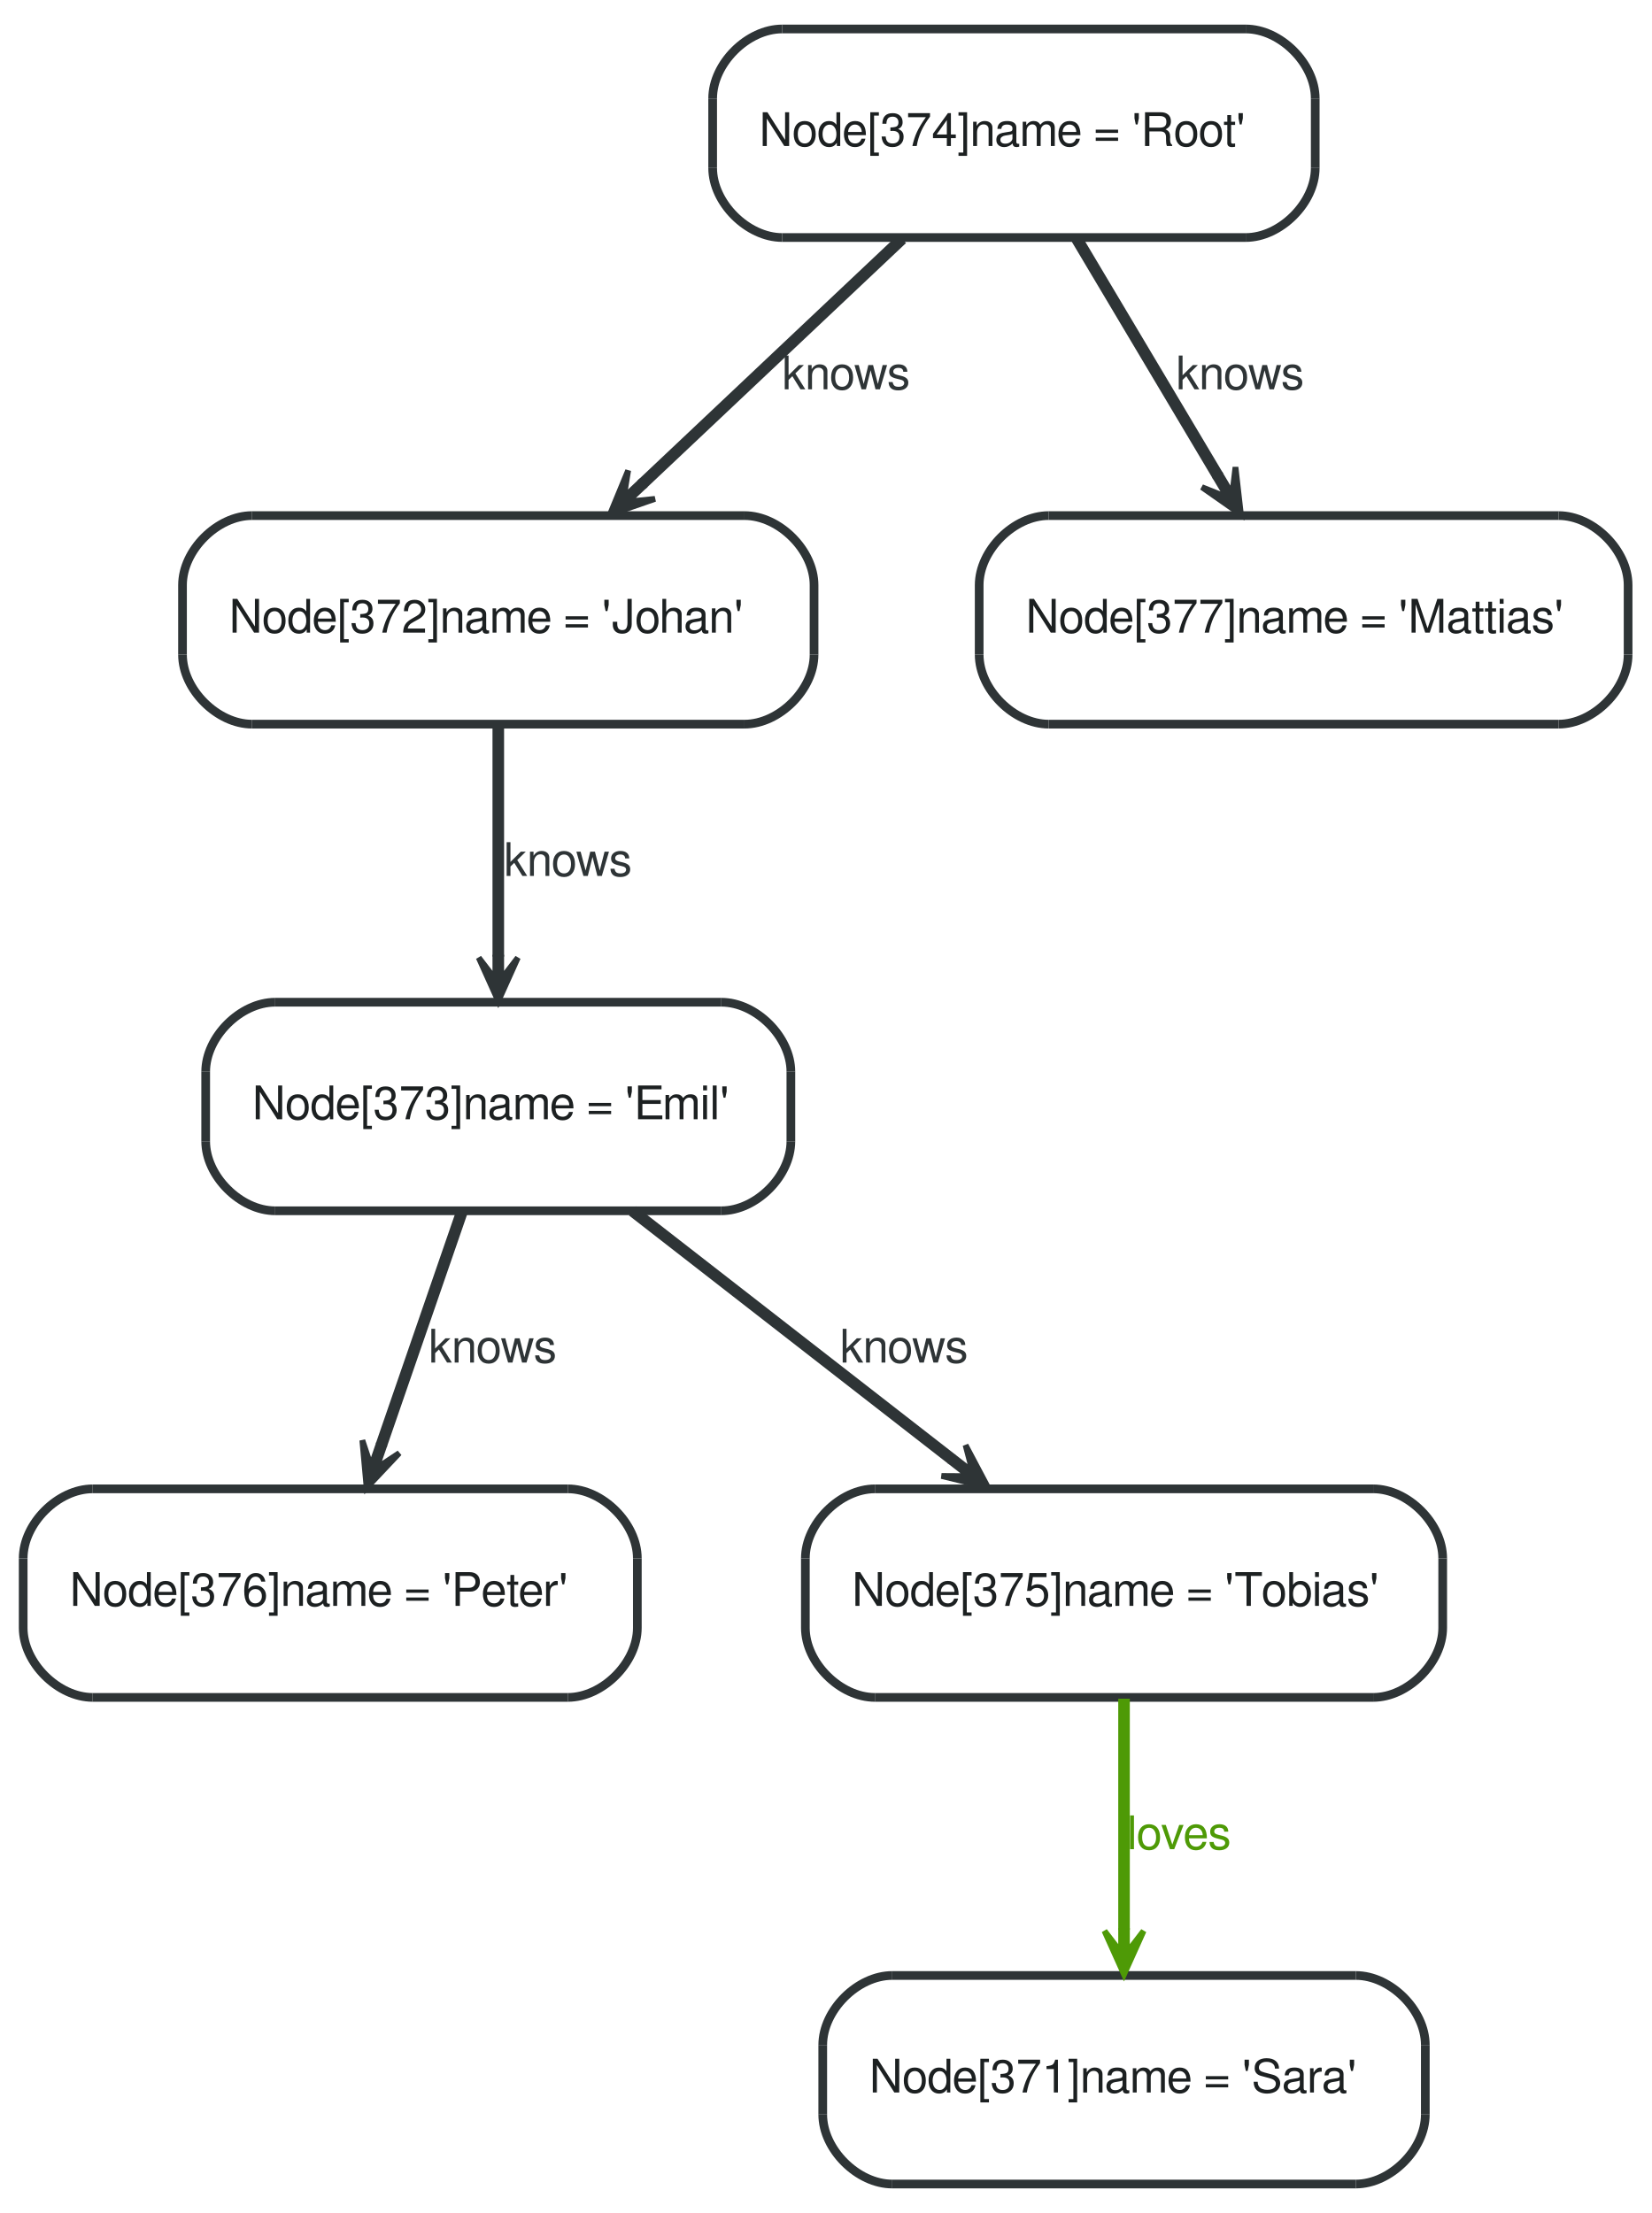
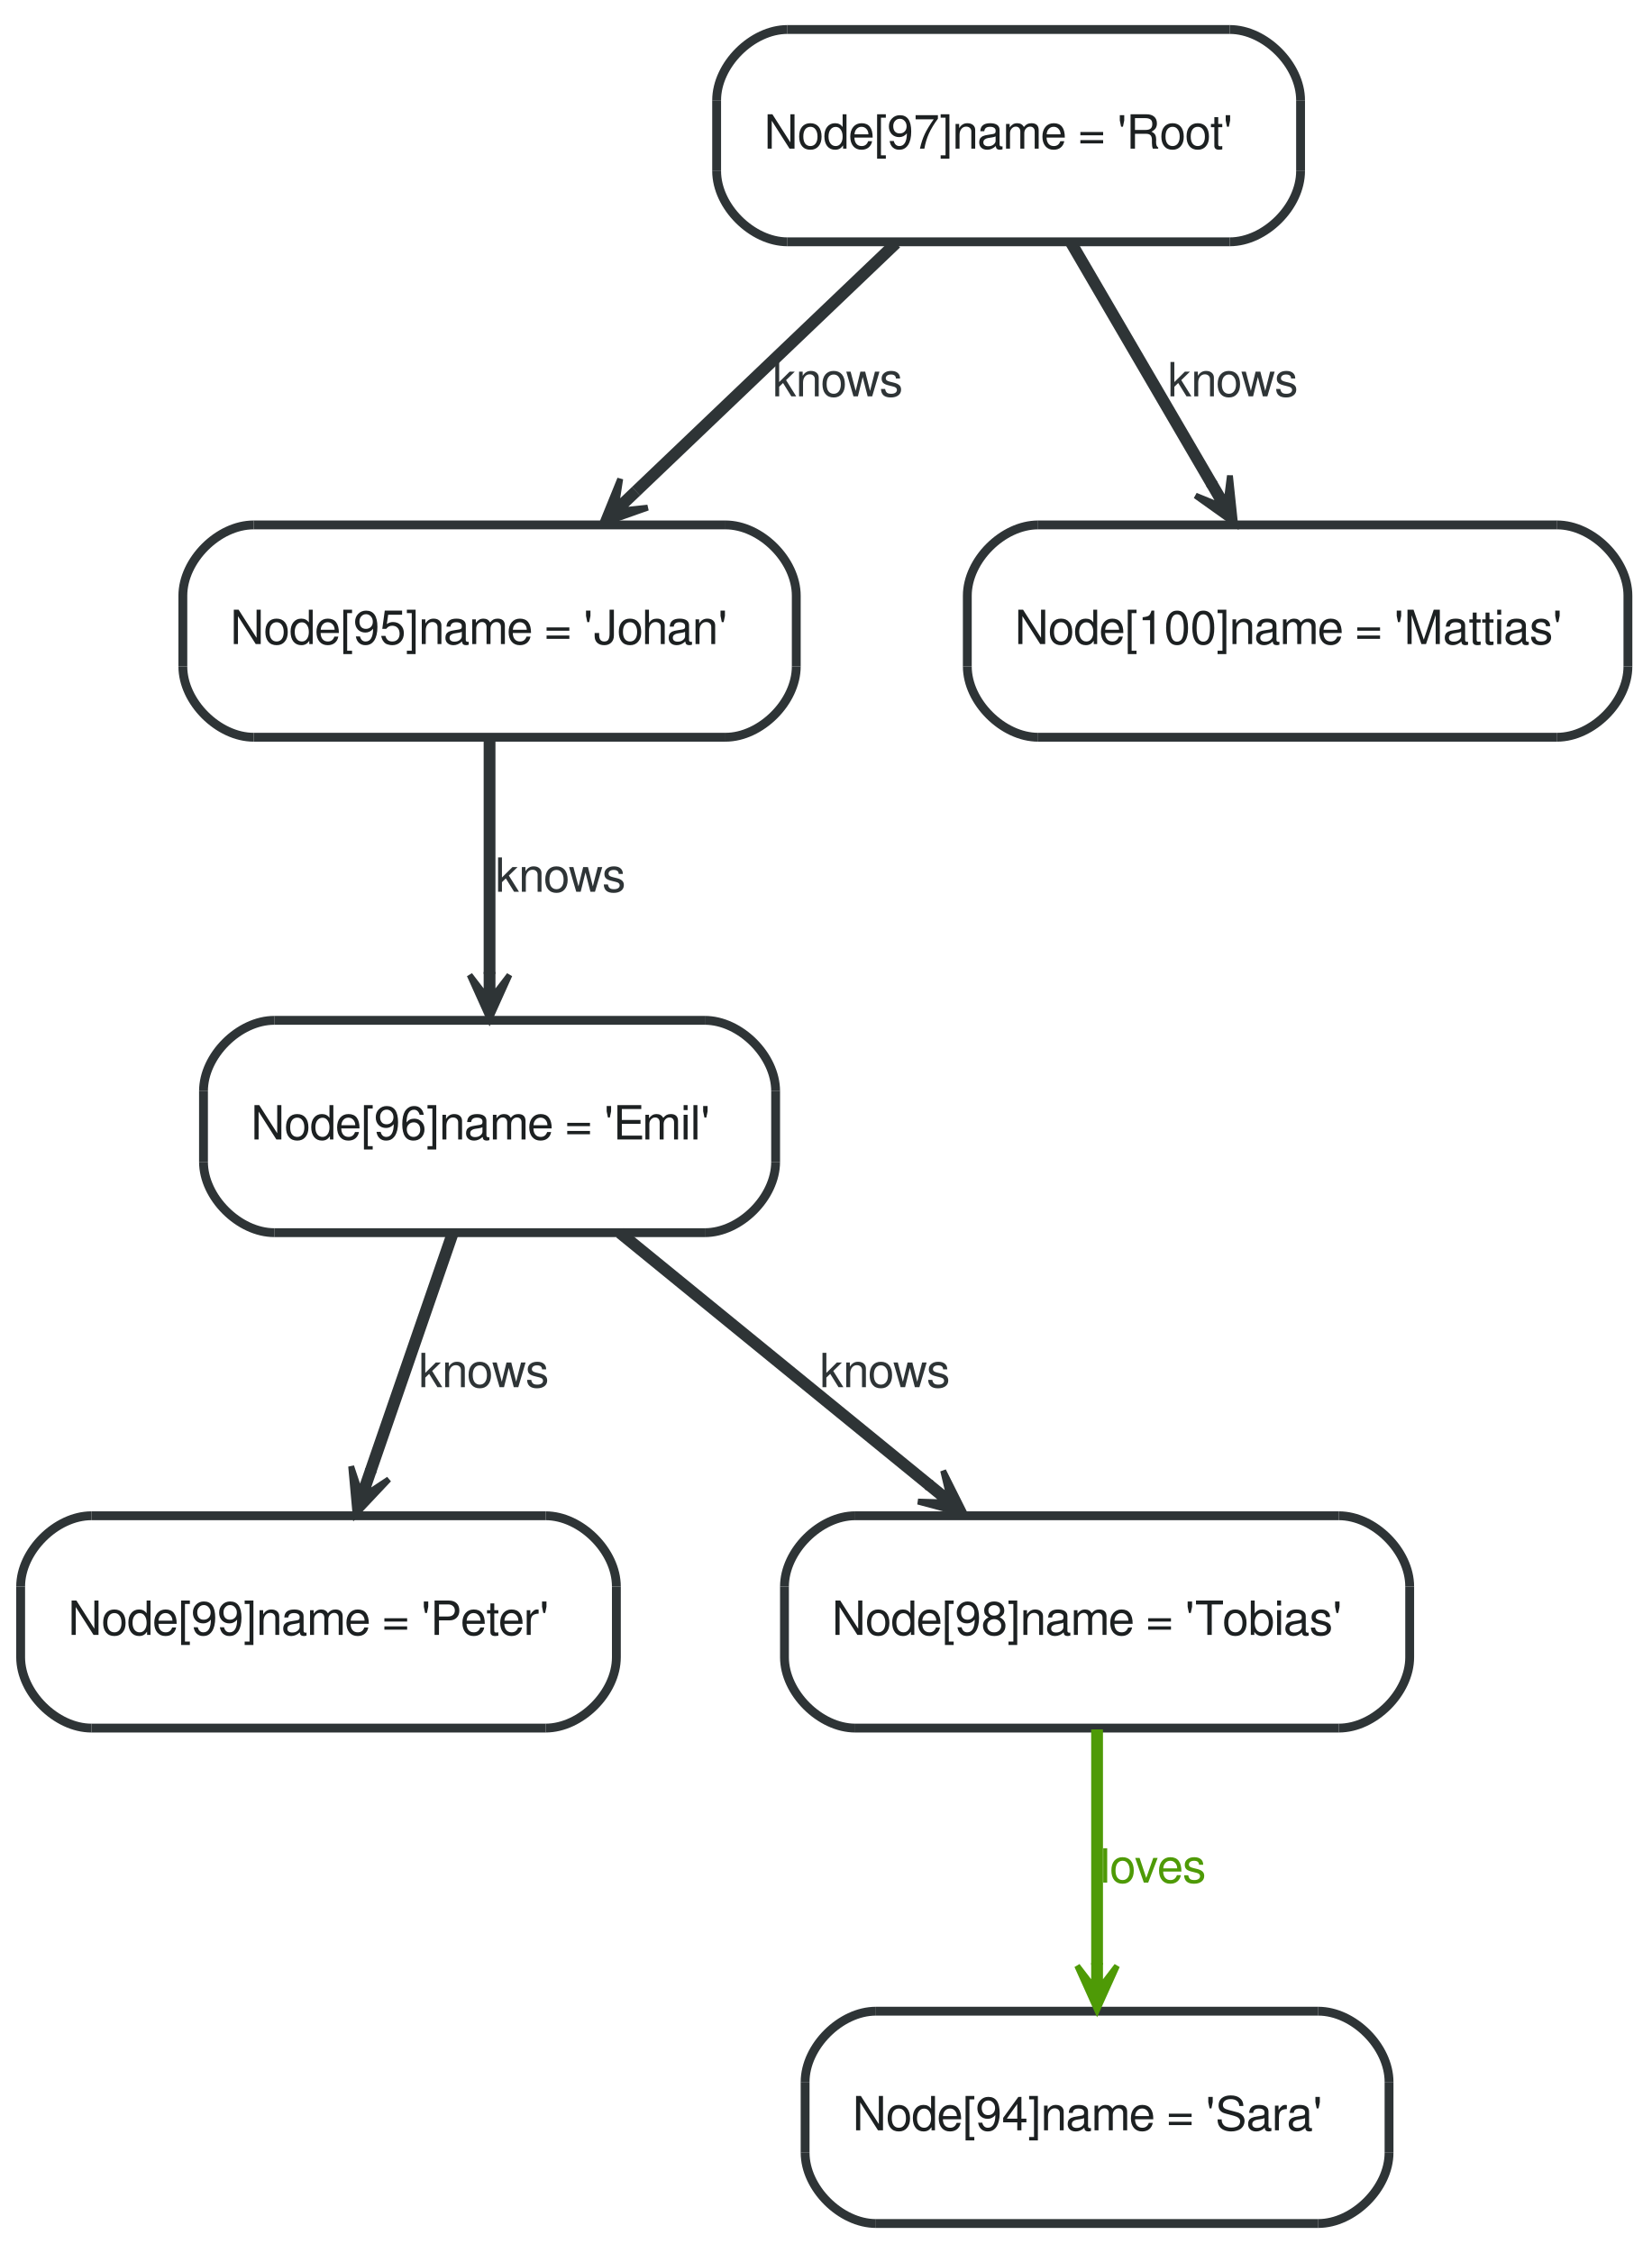
- <svg xmlns="http://www.w3.org/2000/svg" width="285pt" height="382pt" viewBox="0.00 0.00 285.00 382.00">
+ <svg xmlns="http://www.w3.org/2000/svg" width="280pt" height="382pt" viewBox="0.00 0.00 280.00 382.00">
  <g id="graph1" class="graph" transform="scale(1 1) rotate(0) translate(4 378)">
-     <polygon fill="white" stroke="white" points="-4,5 -4,-378 282,-378 282,5 -4,5" />
+     <polygon fill="white" stroke="white" points="-4,5 -4,-378 277,-378 277,5 -4,5" />
    <g id="node1" class="node">
-       <polygon fill="#ffffff" stroke="#ffffff" stroke-width="1.5" points="150,-1 230,-1 242,-13 242,-25 230,-37 150,-37 138,-25 138,-13 150,-1" />
-       <path fill="#ffffff" stroke="#ffffff" stroke-width="1.5" d="M230,-1C236,-1 242,-7 242,-13" />
-       <path fill="#ffffff" stroke="#ffffff" stroke-width="1.5" d="M242,-25C242,-31 236,-37 230,-37" />
-       <path fill="#ffffff" stroke="#ffffff" stroke-width="1.5" d="M150,-37C144,-37 138,-31 138,-25" />
-       <path fill="#ffffff" stroke="#ffffff" stroke-width="1.5" d="M138,-13C138,-7 144,-1 150,-1" />
-       <polyline fill="none" stroke="#2e3436" stroke-width="1.5" points="150,-1 230,-1 " />
-       <path fill="none" stroke="#2e3436" stroke-width="1.5" d="M230,-1C236,-1 242,-7 242,-13" />
-       <polyline fill="none" stroke="#2e3436" stroke-width="1.5" points="242,-13 242,-25 " />
-       <path fill="none" stroke="#2e3436" stroke-width="1.5" d="M242,-25C242,-31 236,-37 230,-37" />
-       <polyline fill="none" stroke="#2e3436" stroke-width="1.5" points="230,-37 150,-37 " />
-       <path fill="none" stroke="#2e3436" stroke-width="1.5" d="M150,-37C144,-37 138,-31 138,-25" />
-       <polyline fill="none" stroke="#2e3436" stroke-width="1.5" points="138,-25 138,-13 " />
-       <path fill="none" stroke="#2e3436" stroke-width="1.5" d="M138,-13C138,-7 144,-1 150,-1" />
-       <text text-anchor="start" x="146" y="-16.8" font-family="FreeSans" font-size="8.00" fill="#1c2021">Node[371]name = 'Sara'</text>
+       <polygon fill="#ffffff" stroke="#ffffff" stroke-width="1.5" points="144.5,-1 219.5,-1 231.5,-13 231.5,-25 219.5,-37 144.5,-37 132.5,-25 132.5,-13 144.5,-1" />
+       <path fill="#ffffff" stroke="#ffffff" stroke-width="1.5" d="M219.5,-1C225.5,-1 231.5,-7 231.5,-13" />
+       <path fill="#ffffff" stroke="#ffffff" stroke-width="1.5" d="M231.5,-25C231.5,-31 225.5,-37 219.5,-37" />
+       <path fill="#ffffff" stroke="#ffffff" stroke-width="1.5" d="M144.5,-37C138.5,-37 132.5,-31 132.5,-25" />
+       <path fill="#ffffff" stroke="#ffffff" stroke-width="1.5" d="M132.5,-13C132.5,-7 138.5,-1 144.5,-1" />
+       <polyline fill="none" stroke="#2e3436" stroke-width="1.5" points="144.5,-1 219.5,-1 " />
+       <path fill="none" stroke="#2e3436" stroke-width="1.5" d="M219.5,-1C225.5,-1 231.5,-7 231.5,-13" />
+       <polyline fill="none" stroke="#2e3436" stroke-width="1.5" points="231.5,-13 231.5,-25 " />
+       <path fill="none" stroke="#2e3436" stroke-width="1.5" d="M231.5,-25C231.5,-31 225.5,-37 219.5,-37" />
+       <polyline fill="none" stroke="#2e3436" stroke-width="1.5" points="219.5,-37 144.5,-37 " />
+       <path fill="none" stroke="#2e3436" stroke-width="1.5" d="M144.5,-37C138.5,-37 132.5,-31 132.5,-25" />
+       <polyline fill="none" stroke="#2e3436" stroke-width="1.5" points="132.5,-25 132.5,-13 " />
+       <path fill="none" stroke="#2e3436" stroke-width="1.5" d="M132.5,-13C132.5,-7 138.5,-1 144.5,-1" />
+       <text text-anchor="start" x="140.5" y="-16.8" font-family="FreeSans" font-size="8.00" fill="#1c2021">Node[94]name = 'Sara'</text>
    </g>
    <g id="node2" class="node">
-       <polygon fill="#ffffff" stroke="#ffffff" stroke-width="1.5" points="39.5,-253 124.5,-253 136.5,-265 136.5,-277 124.5,-289 39.5,-289 27.5,-277 27.5,-265 39.5,-253" />
-       <path fill="#ffffff" stroke="#ffffff" stroke-width="1.5" d="M124.5,-253C130.5,-253 136.5,-259 136.5,-265" />
-       <path fill="#ffffff" stroke="#ffffff" stroke-width="1.5" d="M136.5,-277C136.5,-283 130.5,-289 124.5,-289" />
-       <path fill="#ffffff" stroke="#ffffff" stroke-width="1.5" d="M39.5,-289C33.5,-289 27.5,-283 27.5,-277" />
-       <path fill="#ffffff" stroke="#ffffff" stroke-width="1.5" d="M27.5,-265C27.5,-259 33.5,-253 39.5,-253" />
-       <polyline fill="none" stroke="#2e3436" stroke-width="1.5" points="39.5,-253 124.5,-253 " />
-       <path fill="none" stroke="#2e3436" stroke-width="1.5" d="M124.5,-253C130.5,-253 136.5,-259 136.5,-265" />
-       <polyline fill="none" stroke="#2e3436" stroke-width="1.5" points="136.5,-265 136.5,-277 " />
-       <path fill="none" stroke="#2e3436" stroke-width="1.5" d="M136.5,-277C136.5,-283 130.5,-289 124.5,-289" />
-       <polyline fill="none" stroke="#2e3436" stroke-width="1.5" points="124.5,-289 39.5,-289 " />
-       <path fill="none" stroke="#2e3436" stroke-width="1.5" d="M39.5,-289C33.5,-289 27.5,-283 27.5,-277" />
-       <polyline fill="none" stroke="#2e3436" stroke-width="1.5" points="27.5,-277 27.5,-265 " />
-       <path fill="none" stroke="#2e3436" stroke-width="1.5" d="M27.5,-265C27.5,-259 33.5,-253 39.5,-253" />
-       <text text-anchor="start" x="35.5" y="-268.8" font-family="FreeSans" font-size="8.00" fill="#1c2021">Node[372]name = 'Johan'</text>
+       <polygon fill="#ffffff" stroke="#ffffff" stroke-width="1.5" points="39,-253 119,-253 131,-265 131,-277 119,-289 39,-289 27,-277 27,-265 39,-253" />
+       <path fill="#ffffff" stroke="#ffffff" stroke-width="1.5" d="M119,-253C125,-253 131,-259 131,-265" />
+       <path fill="#ffffff" stroke="#ffffff" stroke-width="1.5" d="M131,-277C131,-283 125,-289 119,-289" />
+       <path fill="#ffffff" stroke="#ffffff" stroke-width="1.5" d="M39,-289C33,-289 27,-283 27,-277" />
+       <path fill="#ffffff" stroke="#ffffff" stroke-width="1.5" d="M27,-265C27,-259 33,-253 39,-253" />
+       <polyline fill="none" stroke="#2e3436" stroke-width="1.5" points="39,-253 119,-253 " />
+       <path fill="none" stroke="#2e3436" stroke-width="1.5" d="M119,-253C125,-253 131,-259 131,-265" />
+       <polyline fill="none" stroke="#2e3436" stroke-width="1.5" points="131,-265 131,-277 " />
+       <path fill="none" stroke="#2e3436" stroke-width="1.5" d="M131,-277C131,-283 125,-289 119,-289" />
+       <polyline fill="none" stroke="#2e3436" stroke-width="1.5" points="119,-289 39,-289 " />
+       <path fill="none" stroke="#2e3436" stroke-width="1.5" d="M39,-289C33,-289 27,-283 27,-277" />
+       <polyline fill="none" stroke="#2e3436" stroke-width="1.5" points="27,-277 27,-265 " />
+       <path fill="none" stroke="#2e3436" stroke-width="1.5" d="M27,-265C27,-259 33,-253 39,-253" />
+       <text text-anchor="start" x="35" y="-268.8" font-family="FreeSans" font-size="8.00" fill="#1c2021">Node[95]name = 'Johan'</text>
    </g>
    <g id="node4" class="node">
-       <polygon fill="#ffffff" stroke="#ffffff" stroke-width="1.5" points="43.5,-169 120.5,-169 132.5,-181 132.5,-193 120.5,-205 43.5,-205 31.5,-193 31.5,-181 43.5,-169" />
-       <path fill="#ffffff" stroke="#ffffff" stroke-width="1.5" d="M120.5,-169C126.5,-169 132.5,-175 132.5,-181" />
-       <path fill="#ffffff" stroke="#ffffff" stroke-width="1.5" d="M132.5,-193C132.5,-199 126.5,-205 120.5,-205" />
-       <path fill="#ffffff" stroke="#ffffff" stroke-width="1.5" d="M43.5,-205C37.5,-205 31.5,-199 31.5,-193" />
-       <path fill="#ffffff" stroke="#ffffff" stroke-width="1.5" d="M31.5,-181C31.5,-175 37.5,-169 43.5,-169" />
-       <polyline fill="none" stroke="#2e3436" stroke-width="1.5" points="43.5,-169 120.5,-169 " />
-       <path fill="none" stroke="#2e3436" stroke-width="1.5" d="M120.5,-169C126.5,-169 132.5,-175 132.5,-181" />
-       <polyline fill="none" stroke="#2e3436" stroke-width="1.5" points="132.5,-181 132.5,-193 " />
-       <path fill="none" stroke="#2e3436" stroke-width="1.5" d="M132.5,-193C132.5,-199 126.5,-205 120.5,-205" />
-       <polyline fill="none" stroke="#2e3436" stroke-width="1.5" points="120.5,-205 43.5,-205 " />
-       <path fill="none" stroke="#2e3436" stroke-width="1.5" d="M43.5,-205C37.5,-205 31.5,-199 31.5,-193" />
-       <polyline fill="none" stroke="#2e3436" stroke-width="1.5" points="31.5,-193 31.5,-181 " />
-       <path fill="none" stroke="#2e3436" stroke-width="1.5" d="M31.5,-181C31.5,-175 37.5,-169 43.5,-169" />
-       <text text-anchor="start" x="39.5" y="-184.8" font-family="FreeSans" font-size="8.00" fill="#1c2021">Node[373]name = 'Emil'</text>
+       <polygon fill="#ffffff" stroke="#ffffff" stroke-width="1.5" points="42.5,-169 115.5,-169 127.5,-181 127.5,-193 115.5,-205 42.5,-205 30.5,-193 30.5,-181 42.5,-169" />
+       <path fill="#ffffff" stroke="#ffffff" stroke-width="1.5" d="M115.5,-169C121.5,-169 127.5,-175 127.5,-181" />
+       <path fill="#ffffff" stroke="#ffffff" stroke-width="1.5" d="M127.5,-193C127.5,-199 121.5,-205 115.5,-205" />
+       <path fill="#ffffff" stroke="#ffffff" stroke-width="1.5" d="M42.5,-205C36.5,-205 30.5,-199 30.5,-193" />
+       <path fill="#ffffff" stroke="#ffffff" stroke-width="1.5" d="M30.5,-181C30.5,-175 36.5,-169 42.5,-169" />
+       <polyline fill="none" stroke="#2e3436" stroke-width="1.5" points="42.5,-169 115.5,-169 " />
+       <path fill="none" stroke="#2e3436" stroke-width="1.5" d="M115.5,-169C121.5,-169 127.5,-175 127.5,-181" />
+       <polyline fill="none" stroke="#2e3436" stroke-width="1.5" points="127.5,-181 127.5,-193 " />
+       <path fill="none" stroke="#2e3436" stroke-width="1.5" d="M127.5,-193C127.5,-199 121.5,-205 115.5,-205" />
+       <polyline fill="none" stroke="#2e3436" stroke-width="1.5" points="115.5,-205 42.5,-205 " />
+       <path fill="none" stroke="#2e3436" stroke-width="1.5" d="M42.5,-205C36.5,-205 30.5,-199 30.5,-193" />
+       <polyline fill="none" stroke="#2e3436" stroke-width="1.5" points="30.5,-193 30.5,-181 " />
+       <path fill="none" stroke="#2e3436" stroke-width="1.5" d="M30.5,-181C30.5,-175 36.5,-169 42.5,-169" />
+       <text text-anchor="start" x="38.5" y="-184.8" font-family="FreeSans" font-size="8.00" fill="#1c2021">Node[96]name = 'Emil'</text>
    </g>
    <g id="edge2" class="edge">
-       <path fill="none" stroke="#2e3436" stroke-width="2" d="M82,-252.773C82,-241.105 82,-225.787 82,-212.87" />
-       <polygon fill="#2e3436" stroke="#2e3436" points="82,-205.191 85.375,-212.691 82.5,-208.941 82.5,-212.691 82,-212.691 81.5,-212.691 81.5,-208.941 78.625,-212.691 82,-205.191 82,-205.191" />
-       <text text-anchor="middle" x="94" y="-226.8" font-family="FreeSans" font-size="8.00" fill="#2e3436">knows</text>
+       <path fill="none" stroke="#2e3436" stroke-width="2" d="M79,-252.773C79,-241.105 79,-225.787 79,-212.87" />
+       <polygon fill="#2e3436" stroke="#2e3436" points="79,-205.191 82.375,-212.691 79.5,-208.941 79.5,-212.691 79,-212.691 78.5,-212.691 78.5,-208.941 75.625,-212.691 79,-205.191 79,-205.191" />
+       <text text-anchor="middle" x="91" y="-226.8" font-family="FreeSans" font-size="8.00" fill="#2e3436">knows</text>
    </g>
    <g id="node6" class="node">
-       <polygon fill="#ffffff" stroke="#ffffff" stroke-width="1.5" points="12,-85 94,-85 106,-97 106,-109 94,-121 12,-121 0,-109 0,-97 12,-85" />
-       <path fill="#ffffff" stroke="#ffffff" stroke-width="1.5" d="M94,-85C100,-85 106,-91 106,-97" />
-       <path fill="#ffffff" stroke="#ffffff" stroke-width="1.5" d="M106,-109C106,-115 100,-121 94,-121" />
-       <path fill="#ffffff" stroke="#ffffff" stroke-width="1.5" d="M12,-121C6,-121 0,-115 0,-109" />
-       <path fill="#ffffff" stroke="#ffffff" stroke-width="1.5" d="M0,-97C0,-91 6,-85 12,-85" />
-       <polyline fill="none" stroke="#2e3436" stroke-width="1.5" points="12,-85 94,-85 " />
-       <path fill="none" stroke="#2e3436" stroke-width="1.5" d="M94,-85C100,-85 106,-91 106,-97" />
-       <polyline fill="none" stroke="#2e3436" stroke-width="1.5" points="106,-97 106,-109 " />
-       <path fill="none" stroke="#2e3436" stroke-width="1.5" d="M106,-109C106,-115 100,-121 94,-121" />
-       <polyline fill="none" stroke="#2e3436" stroke-width="1.5" points="94,-121 12,-121 " />
-       <path fill="none" stroke="#2e3436" stroke-width="1.5" d="M12,-121C6,-121 0,-115 0,-109" />
-       <polyline fill="none" stroke="#2e3436" stroke-width="1.5" points="0,-109 0,-97 " />
-       <path fill="none" stroke="#2e3436" stroke-width="1.5" d="M0,-97C0,-91 6,-85 12,-85" />
-       <text text-anchor="start" x="8" y="-100.8" font-family="FreeSans" font-size="8.00" fill="#1c2021">Node[376]name = 'Peter'</text>
+       <polygon fill="#ffffff" stroke="#ffffff" stroke-width="1.5" points="11.5,-85 88.5,-85 100.5,-97 100.5,-109 88.5,-121 11.5,-121 -0.5,-109 -0.5,-97 11.5,-85" />
+       <path fill="#ffffff" stroke="#ffffff" stroke-width="1.5" d="M88.5,-85C94.5,-85 100.5,-91 100.5,-97" />
+       <path fill="#ffffff" stroke="#ffffff" stroke-width="1.5" d="M100.5,-109C100.5,-115 94.5,-121 88.5,-121" />
+       <path fill="#ffffff" stroke="#ffffff" stroke-width="1.5" d="M11.5,-121C5.5,-121 -0.5,-115 -0.5,-109" />
+       <path fill="#ffffff" stroke="#ffffff" stroke-width="1.5" d="M-0.5,-97C-0.5,-91 5.5,-85 11.5,-85" />
+       <polyline fill="none" stroke="#2e3436" stroke-width="1.5" points="11.5,-85 88.5,-85 " />
+       <path fill="none" stroke="#2e3436" stroke-width="1.5" d="M88.5,-85C94.5,-85 100.5,-91 100.5,-97" />
+       <polyline fill="none" stroke="#2e3436" stroke-width="1.5" points="100.5,-97 100.5,-109 " />
+       <path fill="none" stroke="#2e3436" stroke-width="1.5" d="M100.5,-109C100.5,-115 94.5,-121 88.5,-121" />
+       <polyline fill="none" stroke="#2e3436" stroke-width="1.5" points="88.5,-121 11.5,-121 " />
+       <path fill="none" stroke="#2e3436" stroke-width="1.5" d="M11.5,-121C5.5,-121 -0.5,-115 -0.5,-109" />
+       <polyline fill="none" stroke="#2e3436" stroke-width="1.5" points="-0.5,-109 -0.5,-97 " />
+       <path fill="none" stroke="#2e3436" stroke-width="1.5" d="M-0.5,-97C-0.5,-91 5.5,-85 11.5,-85" />
+       <text text-anchor="start" x="7.5" y="-100.8" font-family="FreeSans" font-size="8.00" fill="#1c2021">Node[99]name = 'Peter'</text>
    </g>
    <g id="edge4" class="edge">
-       <path fill="none" stroke="#2e3436" stroke-width="2" d="M75.707,-168.773C71.641,-156.995 66.291,-141.498 61.805,-128.505" />
-       <polygon fill="#2e3436" stroke="#2e3436" points="59.28,-121.191 64.918,-127.179 60.977,-124.573 62.2,-128.117 61.728,-128.281 61.255,-128.444 60.032,-124.899 58.538,-129.382 59.28,-121.191 59.28,-121.191" />
-       <text text-anchor="middle" x="81" y="-142.8" font-family="FreeSans" font-size="8.00" fill="#2e3436">knows</text>
+       <path fill="none" stroke="#2e3436" stroke-width="2" d="M72.707,-168.773C68.641,-156.995 63.291,-141.498 58.805,-128.505" />
+       <polygon fill="#2e3436" stroke="#2e3436" points="56.28,-121.191 61.918,-127.179 57.977,-124.573 59.2,-128.117 58.728,-128.281 58.255,-128.444 57.032,-124.899 55.538,-129.382 56.28,-121.191 56.28,-121.191" />
+       <text text-anchor="middle" x="78" y="-142.8" font-family="FreeSans" font-size="8.00" fill="#2e3436">knows</text>
    </g>
    <g id="node8" class="node">
-       <polygon fill="#ffffff" stroke="#ffffff" stroke-width="1.5" points="147,-85 233,-85 245,-97 245,-109 233,-121 147,-121 135,-109 135,-97 147,-85" />
-       <path fill="#ffffff" stroke="#ffffff" stroke-width="1.5" d="M233,-85C239,-85 245,-91 245,-97" />
-       <path fill="#ffffff" stroke="#ffffff" stroke-width="1.5" d="M245,-109C245,-115 239,-121 233,-121" />
-       <path fill="#ffffff" stroke="#ffffff" stroke-width="1.5" d="M147,-121C141,-121 135,-115 135,-109" />
-       <path fill="#ffffff" stroke="#ffffff" stroke-width="1.5" d="M135,-97C135,-91 141,-85 147,-85" />
-       <polyline fill="none" stroke="#2e3436" stroke-width="1.5" points="147,-85 233,-85 " />
-       <path fill="none" stroke="#2e3436" stroke-width="1.5" d="M233,-85C239,-85 245,-91 245,-97" />
-       <polyline fill="none" stroke="#2e3436" stroke-width="1.5" points="245,-97 245,-109 " />
-       <path fill="none" stroke="#2e3436" stroke-width="1.5" d="M245,-109C245,-115 239,-121 233,-121" />
-       <polyline fill="none" stroke="#2e3436" stroke-width="1.5" points="233,-121 147,-121 " />
-       <path fill="none" stroke="#2e3436" stroke-width="1.5" d="M147,-121C141,-121 135,-115 135,-109" />
-       <polyline fill="none" stroke="#2e3436" stroke-width="1.5" points="135,-109 135,-97 " />
-       <path fill="none" stroke="#2e3436" stroke-width="1.5" d="M135,-97C135,-91 141,-85 147,-85" />
-       <text text-anchor="start" x="143" y="-100.8" font-family="FreeSans" font-size="8.00" fill="#1c2021">Node[375]name = 'Tobias'</text>
+       <polygon fill="#ffffff" stroke="#ffffff" stroke-width="1.5" points="141,-85 223,-85 235,-97 235,-109 223,-121 141,-121 129,-109 129,-97 141,-85" />
+       <path fill="#ffffff" stroke="#ffffff" stroke-width="1.5" d="M223,-85C229,-85 235,-91 235,-97" />
+       <path fill="#ffffff" stroke="#ffffff" stroke-width="1.5" d="M235,-109C235,-115 229,-121 223,-121" />
+       <path fill="#ffffff" stroke="#ffffff" stroke-width="1.5" d="M141,-121C135,-121 129,-115 129,-109" />
+       <path fill="#ffffff" stroke="#ffffff" stroke-width="1.5" d="M129,-97C129,-91 135,-85 141,-85" />
+       <polyline fill="none" stroke="#2e3436" stroke-width="1.5" points="141,-85 223,-85 " />
+       <path fill="none" stroke="#2e3436" stroke-width="1.5" d="M223,-85C229,-85 235,-91 235,-97" />
+       <polyline fill="none" stroke="#2e3436" stroke-width="1.5" points="235,-97 235,-109 " />
+       <path fill="none" stroke="#2e3436" stroke-width="1.5" d="M235,-109C235,-115 229,-121 223,-121" />
+       <polyline fill="none" stroke="#2e3436" stroke-width="1.5" points="223,-121 141,-121 " />
+       <path fill="none" stroke="#2e3436" stroke-width="1.5" d="M141,-121C135,-121 129,-115 129,-109" />
+       <polyline fill="none" stroke="#2e3436" stroke-width="1.5" points="129,-109 129,-97 " />
+       <path fill="none" stroke="#2e3436" stroke-width="1.5" d="M129,-97C129,-91 135,-85 141,-85" />
+       <text text-anchor="start" x="137" y="-100.8" font-family="FreeSans" font-size="8.00" fill="#1c2021">Node[98]name = 'Tobias'</text>
    </g>
    <g id="edge6" class="edge">
-       <path fill="none" stroke="#2e3436" stroke-width="2" d="M105.169,-168.98C121.287,-156.443 142.918,-139.619 160.302,-126.098" />
-       <polygon fill="#2e3436" stroke="#2e3436" points="166.497,-121.28 162.649,-128.549 163.844,-123.977 160.884,-126.279 160.577,-125.885 160.27,-125.49 163.23,-123.188 158.505,-123.221 166.497,-121.28 166.497,-121.28" />
-       <text text-anchor="middle" x="152" y="-142.8" font-family="FreeSans" font-size="8.00" fill="#2e3436">knows</text>
+       <path fill="none" stroke="#2e3436" stroke-width="2" d="M101.096,-168.98C116.469,-156.443 137.098,-139.619 153.677,-126.098" />
+       <polygon fill="#2e3436" stroke="#2e3436" points="159.585,-121.28 155.906,-128.636 156.995,-124.038 154.089,-126.408 153.773,-126.02 153.457,-125.633 156.363,-123.263 151.64,-123.405 159.585,-121.28 159.585,-121.28" />
+       <text text-anchor="middle" x="146" y="-142.8" font-family="FreeSans" font-size="8.00" fill="#2e3436">knows</text>
    </g>
    <g id="edge12" class="edge">
-       <path fill="none" stroke="#4e9a06" stroke-width="2" d="M190,-84.773C190,-73.105 190,-57.787 190,-44.87" />
-       <polygon fill="#4e9a06" stroke="#4e9a06" points="190,-37.191 193.375,-44.691 190.5,-40.941 190.5,-44.691 190,-44.691 189.5,-44.691 189.5,-40.941 186.625,-44.691 190,-37.191 190,-37.191" />
-       <text text-anchor="middle" x="199.5" y="-58.8" font-family="FreeSans" font-size="8.00" fill="#4e9a06">loves</text>
+       <path fill="none" stroke="#4e9a06" stroke-width="2" d="M182,-84.773C182,-73.105 182,-57.787 182,-44.87" />
+       <polygon fill="#4e9a06" stroke="#4e9a06" points="182,-37.191 185.375,-44.691 182.5,-40.941 182.5,-44.691 182,-44.691 181.5,-44.691 181.5,-40.941 178.625,-44.691 182,-37.191 182,-37.191" />
+       <text text-anchor="middle" x="191.5" y="-58.8" font-family="FreeSans" font-size="8.00" fill="#4e9a06">loves</text>
    </g>
    <g id="node9" class="node">
-       <polygon fill="#ffffff" stroke="#ffffff" stroke-width="1.5" points="131,-337 211,-337 223,-349 223,-361 211,-373 131,-373 119,-361 119,-349 131,-337" />
-       <path fill="#ffffff" stroke="#ffffff" stroke-width="1.5" d="M211,-337C217,-337 223,-343 223,-349" />
-       <path fill="#ffffff" stroke="#ffffff" stroke-width="1.5" d="M223,-361C223,-367 217,-373 211,-373" />
-       <path fill="#ffffff" stroke="#ffffff" stroke-width="1.5" d="M131,-373C125,-373 119,-367 119,-361" />
-       <path fill="#ffffff" stroke="#ffffff" stroke-width="1.5" d="M119,-349C119,-343 125,-337 131,-337" />
-       <polyline fill="none" stroke="#2e3436" stroke-width="1.5" points="131,-337 211,-337 " />
-       <path fill="none" stroke="#2e3436" stroke-width="1.5" d="M211,-337C217,-337 223,-343 223,-349" />
-       <polyline fill="none" stroke="#2e3436" stroke-width="1.5" points="223,-349 223,-361 " />
-       <path fill="none" stroke="#2e3436" stroke-width="1.5" d="M223,-361C223,-367 217,-373 211,-373" />
-       <polyline fill="none" stroke="#2e3436" stroke-width="1.5" points="211,-373 131,-373 " />
-       <path fill="none" stroke="#2e3436" stroke-width="1.5" d="M131,-373C125,-373 119,-367 119,-361" />
-       <polyline fill="none" stroke="#2e3436" stroke-width="1.5" points="119,-361 119,-349 " />
-       <path fill="none" stroke="#2e3436" stroke-width="1.5" d="M119,-349C119,-343 125,-337 131,-337" />
-       <text text-anchor="start" x="127" y="-352.8" font-family="FreeSans" font-size="8.00" fill="#1c2021">Node[374]name = 'Root'</text>
+       <polygon fill="#ffffff" stroke="#ffffff" stroke-width="1.5" points="129.5,-337 204.5,-337 216.5,-349 216.5,-361 204.5,-373 129.5,-373 117.5,-361 117.5,-349 129.5,-337" />
+       <path fill="#ffffff" stroke="#ffffff" stroke-width="1.5" d="M204.5,-337C210.5,-337 216.5,-343 216.5,-349" />
+       <path fill="#ffffff" stroke="#ffffff" stroke-width="1.5" d="M216.5,-361C216.5,-367 210.5,-373 204.5,-373" />
+       <path fill="#ffffff" stroke="#ffffff" stroke-width="1.5" d="M129.5,-373C123.5,-373 117.5,-367 117.5,-361" />
+       <path fill="#ffffff" stroke="#ffffff" stroke-width="1.5" d="M117.5,-349C117.5,-343 123.5,-337 129.5,-337" />
+       <polyline fill="none" stroke="#2e3436" stroke-width="1.5" points="129.5,-337 204.5,-337 " />
+       <path fill="none" stroke="#2e3436" stroke-width="1.5" d="M204.5,-337C210.5,-337 216.5,-343 216.5,-349" />
+       <polyline fill="none" stroke="#2e3436" stroke-width="1.5" points="216.5,-349 216.5,-361 " />
+       <path fill="none" stroke="#2e3436" stroke-width="1.5" d="M216.5,-361C216.5,-367 210.5,-373 204.5,-373" />
+       <polyline fill="none" stroke="#2e3436" stroke-width="1.5" points="204.5,-373 129.5,-373 " />
+       <path fill="none" stroke="#2e3436" stroke-width="1.5" d="M129.5,-373C123.5,-373 117.5,-367 117.5,-361" />
+       <polyline fill="none" stroke="#2e3436" stroke-width="1.5" points="117.5,-361 117.5,-349 " />
+       <path fill="none" stroke="#2e3436" stroke-width="1.5" d="M117.5,-349C117.5,-343 123.5,-337 129.5,-337" />
+       <text text-anchor="start" x="125.5" y="-352.8" font-family="FreeSans" font-size="8.00" fill="#1c2021">Node[97]name = 'Root'</text>
    </g>
    <g id="edge10" class="edge">
-       <path fill="none" stroke="#2e3436" stroke-width="2" d="M151.688,-336.773C138.509,-324.335 120.936,-307.748 106.733,-294.344" />
-       <polygon fill="#2e3436" stroke="#2e3436" points="101.274,-289.191 109.045,-291.885 104.344,-291.402 107.072,-293.975 106.728,-294.339 106.385,-294.703 103.658,-292.129 104.412,-296.794 101.274,-289.191 101.274,-289.191" />
-       <text text-anchor="middle" x="142" y="-310.8" font-family="FreeSans" font-size="8.00" fill="#2e3436">knows</text>
+       <path fill="none" stroke="#2e3436" stroke-width="2" d="M147.905,-336.773C134.99,-324.445 117.806,-308.042 103.829,-294.701" />
+       <polygon fill="#2e3436" stroke="#2e3436" points="98.057,-289.191 105.813,-291.928 101.115,-291.419 103.828,-294.008 103.483,-294.37 103.137,-294.731 100.425,-292.142 101.152,-296.811 98.057,-289.191 98.057,-289.191" />
+       <text text-anchor="middle" x="138" y="-310.8" font-family="FreeSans" font-size="8.00" fill="#2e3436">knows</text>
    </g>
    <g id="node11" class="node">
-       <polygon fill="#ffffff" stroke="#ffffff" stroke-width="1.5" points="177,-253 265,-253 277,-265 277,-277 265,-289 177,-289 165,-277 165,-265 177,-253" />
-       <path fill="#ffffff" stroke="#ffffff" stroke-width="1.5" d="M265,-253C271,-253 277,-259 277,-265" />
-       <path fill="#ffffff" stroke="#ffffff" stroke-width="1.5" d="M277,-277C277,-283 271,-289 265,-289" />
-       <path fill="#ffffff" stroke="#ffffff" stroke-width="1.5" d="M177,-289C171,-289 165,-283 165,-277" />
-       <path fill="#ffffff" stroke="#ffffff" stroke-width="1.5" d="M165,-265C165,-259 171,-253 177,-253" />
-       <polyline fill="none" stroke="#2e3436" stroke-width="1.5" points="177,-253 265,-253 " />
-       <path fill="none" stroke="#2e3436" stroke-width="1.5" d="M265,-253C271,-253 277,-259 277,-265" />
-       <polyline fill="none" stroke="#2e3436" stroke-width="1.5" points="277,-265 277,-277 " />
-       <path fill="none" stroke="#2e3436" stroke-width="1.5" d="M277,-277C277,-283 271,-289 265,-289" />
-       <polyline fill="none" stroke="#2e3436" stroke-width="1.5" points="265,-289 177,-289 " />
-       <path fill="none" stroke="#2e3436" stroke-width="1.5" d="M177,-289C171,-289 165,-283 165,-277" />
-       <polyline fill="none" stroke="#2e3436" stroke-width="1.5" points="165,-277 165,-265 " />
-       <path fill="none" stroke="#2e3436" stroke-width="1.5" d="M165,-265C165,-259 171,-253 177,-253" />
-       <text text-anchor="start" x="173" y="-268.8" font-family="FreeSans" font-size="8.00" fill="#1c2021">Node[377]name = 'Mattias'</text>
+       <polygon fill="#ffffff" stroke="#ffffff" stroke-width="1.5" points="172,-253 260,-253 272,-265 272,-277 260,-289 172,-289 160,-277 160,-265 172,-253" />
+       <path fill="#ffffff" stroke="#ffffff" stroke-width="1.5" d="M260,-253C266,-253 272,-259 272,-265" />
+       <path fill="#ffffff" stroke="#ffffff" stroke-width="1.5" d="M272,-277C272,-283 266,-289 260,-289" />
+       <path fill="#ffffff" stroke="#ffffff" stroke-width="1.5" d="M172,-289C166,-289 160,-283 160,-277" />
+       <path fill="#ffffff" stroke="#ffffff" stroke-width="1.5" d="M160,-265C160,-259 166,-253 172,-253" />
+       <polyline fill="none" stroke="#2e3436" stroke-width="1.5" points="172,-253 260,-253 " />
+       <path fill="none" stroke="#2e3436" stroke-width="1.5" d="M260,-253C266,-253 272,-259 272,-265" />
+       <polyline fill="none" stroke="#2e3436" stroke-width="1.5" points="272,-265 272,-277 " />
+       <path fill="none" stroke="#2e3436" stroke-width="1.5" d="M272,-277C272,-283 266,-289 260,-289" />
+       <polyline fill="none" stroke="#2e3436" stroke-width="1.5" points="260,-289 172,-289 " />
+       <path fill="none" stroke="#2e3436" stroke-width="1.5" d="M172,-289C166,-289 160,-283 160,-277" />
+       <polyline fill="none" stroke="#2e3436" stroke-width="1.5" points="160,-277 160,-265 " />
+       <path fill="none" stroke="#2e3436" stroke-width="1.5" d="M160,-265C160,-259 166,-253 172,-253" />
+       <text text-anchor="start" x="168" y="-268.8" font-family="FreeSans" font-size="8.00" fill="#1c2021">Node[100]name = 'Mattias'</text>
    </g>
    <g id="edge8" class="edge">
-       <path fill="none" stroke="#2e3436" stroke-width="2" d="M181.849,-336.773C188.991,-324.775 198.43,-308.917 206.251,-295.779" />
-       <polygon fill="#2e3436" stroke="#2e3436" points="210.172,-289.191 209.236,-297.362 208.683,-292.669 206.765,-295.892 206.336,-295.636 205.906,-295.38 207.824,-292.158 203.436,-293.91 210.172,-289.191 210.172,-289.191" />
-       <text text-anchor="middle" x="210" y="-310.8" font-family="FreeSans" font-size="8.00" fill="#2e3436">knows</text>
+       <path fill="none" stroke="#2e3436" stroke-width="2" d="M177.632,-336.773C184.631,-324.775 193.881,-308.917 201.546,-295.779" />
+       <polygon fill="#2e3436" stroke="#2e3436" points="205.388,-289.191 204.525,-297.37 203.931,-292.682 202.041,-295.921 201.609,-295.67 201.178,-295.418 203.067,-292.178 198.694,-293.969 205.388,-289.191 205.388,-289.191" />
+       <text text-anchor="middle" x="205" y="-310.8" font-family="FreeSans" font-size="8.00" fill="#2e3436">knows</text>
    </g>
  </g>
</svg>
